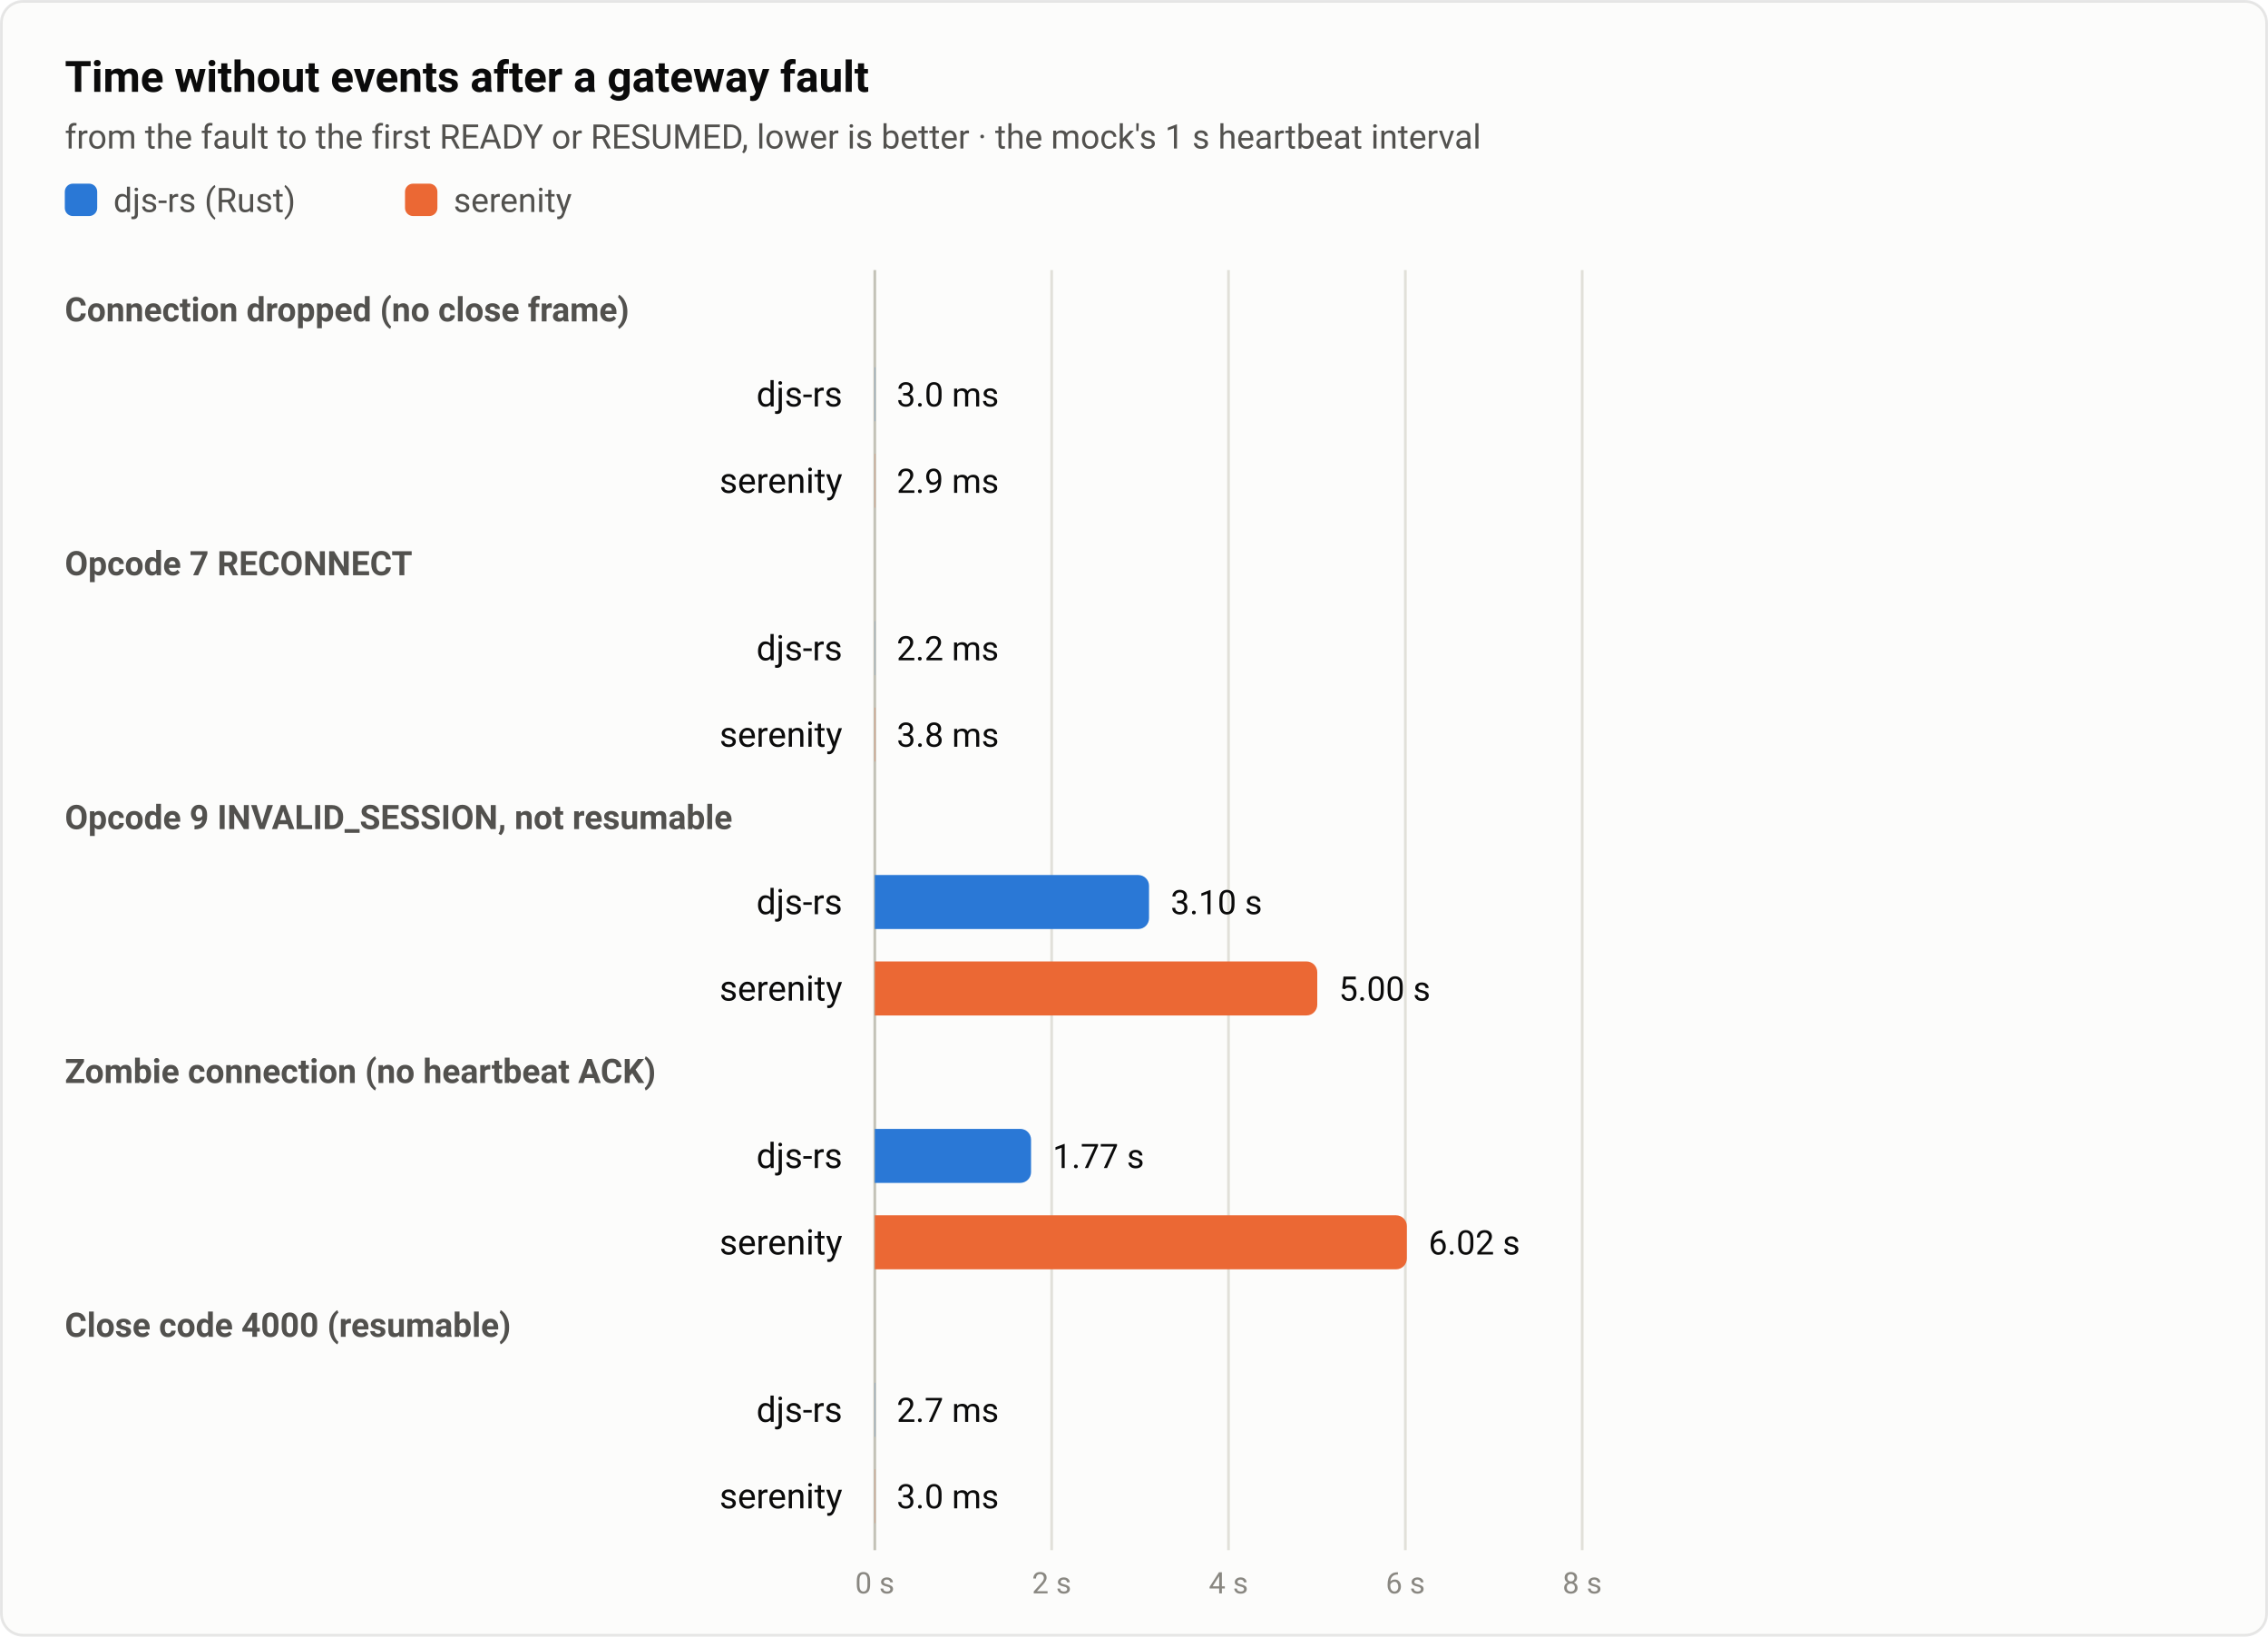
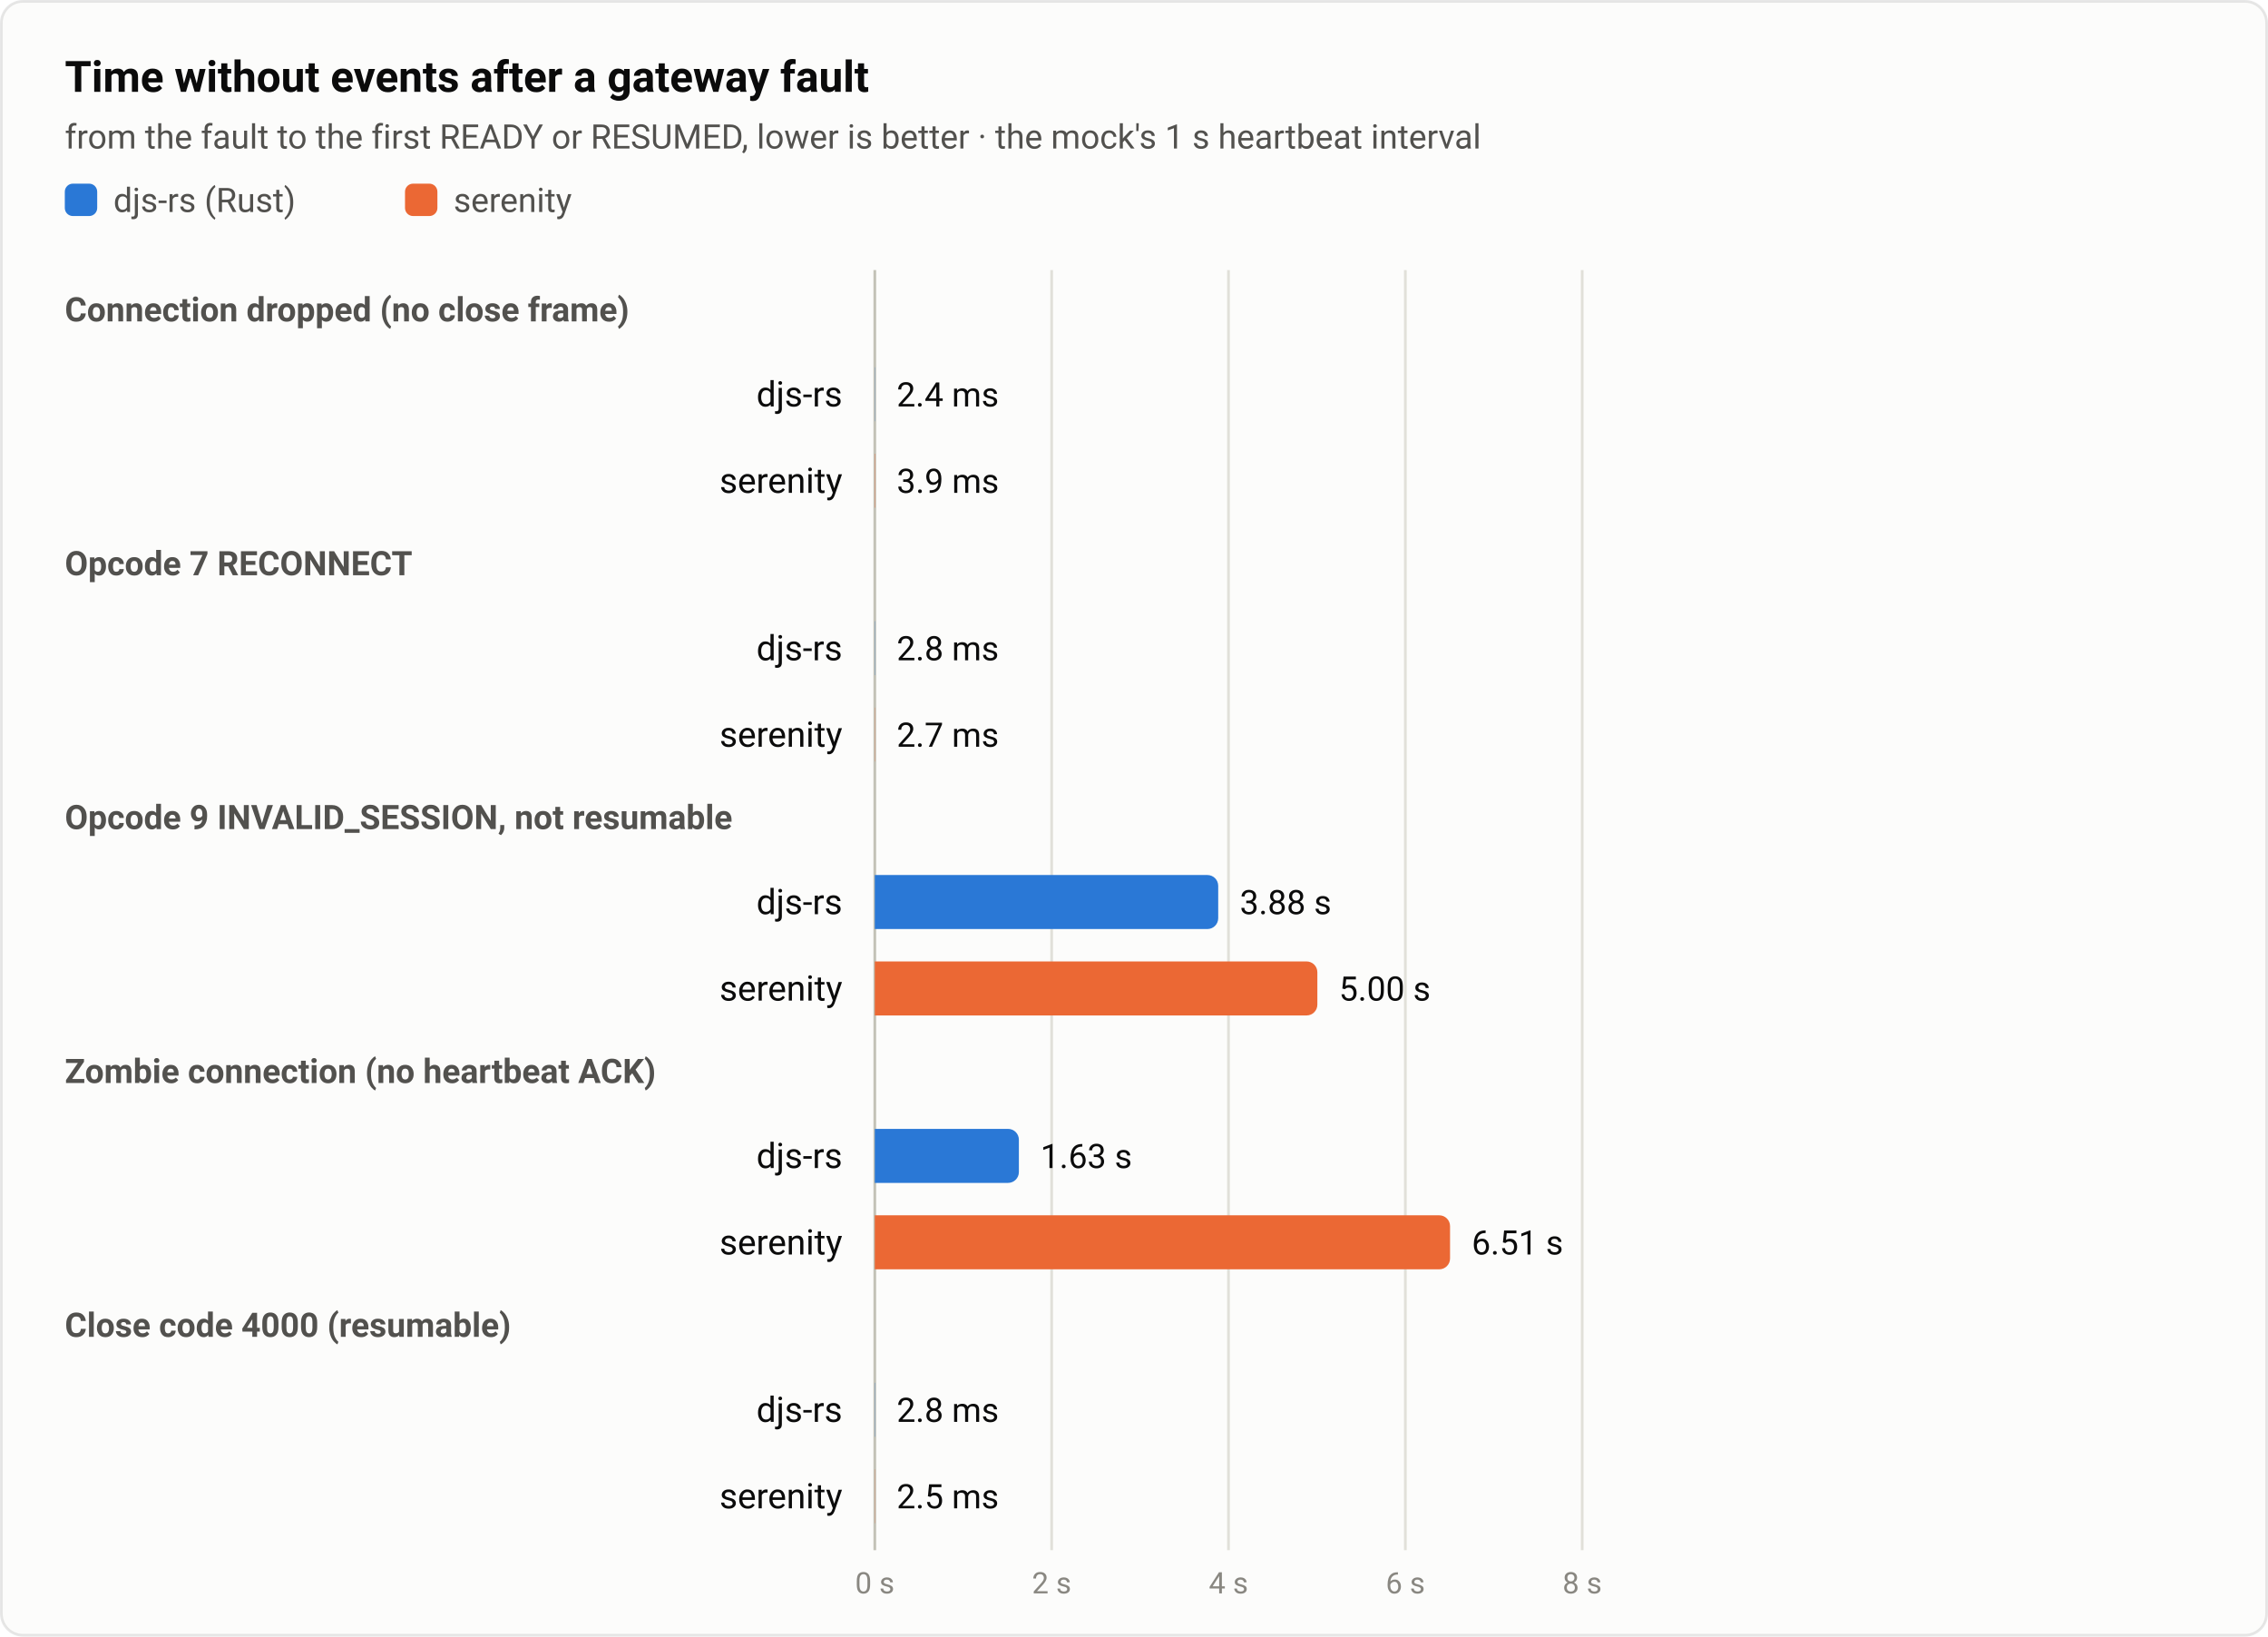
<svg xmlns="http://www.w3.org/2000/svg" width="840" height="606" viewBox="0 0 840 606" role="img" aria-labelledby="title desc" font-family="system-ui, -apple-system, &quot;Segoe UI&quot;, Roboto, sans-serif">
  <rect x="0.5" y="0.5" width="839" height="605" rx="8" fill="#fcfcfb" stroke="rgba(11,11,11,0.10)" />
  <text x="24" y="34" font-size="16" font-weight="600" fill="#0b0b0b">Time without events after a gateway fault</text>
  <text x="24" y="55" font-size="12.5" fill="#52514e">from the fault to the first READY or RESUMED, lower is better · the mock's 1 s heartbeat interval</text>
  <rect x="24" y="68" width="12" height="12" rx="3" fill="#2a78d6" />
  <text x="42" y="78.5" font-size="12.5" fill="#52514e">djs-rs (Rust)</text>
  <rect x="150" y="68" width="12" height="12" rx="3" fill="#eb6834" />
  <text x="168" y="78.5" font-size="12.5" fill="#52514e">serenity</text>
  <line x1="324" y1="100" x2="324" y2="574" stroke="#c3c2b7" stroke-width="1" />
  <text x="324" y="590" font-size="11" text-anchor="middle" fill="#898781" style="font-variant-numeric: tabular-nums">0 s</text>
  <line x1="389.5" y1="100" x2="389.5" y2="574" stroke="#e1e0d9" stroke-width="1" />
  <text x="389.5" y="590" font-size="11" text-anchor="middle" fill="#898781" style="font-variant-numeric: tabular-nums">2 s</text>
  <line x1="455" y1="100" x2="455" y2="574" stroke="#e1e0d9" stroke-width="1" />
  <text x="455" y="590" font-size="11" text-anchor="middle" fill="#898781" style="font-variant-numeric: tabular-nums">4 s</text>
  <line x1="520.5" y1="100" x2="520.5" y2="574" stroke="#e1e0d9" stroke-width="1" />
  <text x="520.5" y="590" font-size="11" text-anchor="middle" fill="#898781" style="font-variant-numeric: tabular-nums">6 s</text>
  <line x1="586" y1="100" x2="586" y2="574" stroke="#e1e0d9" stroke-width="1" />
  <text x="586" y="590" font-size="11" text-anchor="middle" fill="#898781" style="font-variant-numeric: tabular-nums">8 s</text>
  <text x="24" y="119" font-size="12.5" font-weight="600" fill="#52514e">Connection dropped (no close frame)</text>
  <text x="312" y="150.5" font-size="13" text-anchor="end" fill="#0b0b0b">djs-rs</text>
-   <path d="M324,136H324.05A0.05,0.05 0 0 1 324.099,136.05V155.95A0.05,0.05 0 0 1 324.05,156H324Z" fill="#2a78d6" />
-   <text x="332.099" y="150.5" font-size="12.5" fill="#0b0b0b" style="font-variant-numeric: tabular-nums">3.0 ms</text>
+   <path d="M324,136H324.039A0.039,0.039 0 0 1 324.078,136.039V155.961A0.039,0.039 0 0 1 324.039,156H324Z" fill="#2a78d6" />
+   <text x="332.078" y="150.5" font-size="12.5" fill="#0b0b0b" style="font-variant-numeric: tabular-nums">2.4 ms</text>
  <text x="312" y="182.5" font-size="13" text-anchor="end" fill="#0b0b0b">serenity</text>
-   <path d="M324,168H324.047A0.047,0.047 0 0 1 324.094,168.047V187.953A0.047,0.047 0 0 1 324.047,188H324Z" fill="#eb6834" />
-   <text x="332.094" y="182.5" font-size="12.5" fill="#0b0b0b" style="font-variant-numeric: tabular-nums">2.9 ms</text>
+   <path d="M324,168H324.064A0.064,0.064 0 0 1 324.128,168.064V187.936A0.064,0.064 0 0 1 324.064,188H324Z" fill="#eb6834" />
+   <text x="332.128" y="182.5" font-size="12.5" fill="#0b0b0b" style="font-variant-numeric: tabular-nums">3.9 ms</text>
  <text x="24" y="213" font-size="12.5" font-weight="600" fill="#52514e">Opcode 7 RECONNECT</text>
  <text x="312" y="244.5" font-size="13" text-anchor="end" fill="#0b0b0b">djs-rs</text>
-   <path d="M324,230H324.035A0.035,0.035 0 0 1 324.071,230.035V249.965A0.035,0.035 0 0 1 324.035,250H324Z" fill="#2a78d6" />
-   <text x="332.071" y="244.5" font-size="12.5" fill="#0b0b0b" style="font-variant-numeric: tabular-nums">2.2 ms</text>
+   <path d="M324,230H324.046A0.046,0.046 0 0 1 324.092,230.046V249.954A0.046,0.046 0 0 1 324.046,250H324Z" fill="#2a78d6" />
+   <text x="332.092" y="244.5" font-size="12.5" fill="#0b0b0b" style="font-variant-numeric: tabular-nums">2.8 ms</text>
  <text x="312" y="276.5" font-size="13" text-anchor="end" fill="#0b0b0b">serenity</text>
-   <path d="M324,262H324.062A0.062,0.062 0 0 1 324.123,262.062V281.938A0.062,0.062 0 0 1 324.062,282H324Z" fill="#eb6834" />
-   <text x="332.123" y="276.5" font-size="12.5" fill="#0b0b0b" style="font-variant-numeric: tabular-nums">3.8 ms</text>
+   <path d="M324,262H324.044A0.044,0.044 0 0 1 324.089,262.044V281.956A0.044,0.044 0 0 1 324.044,282H324Z" fill="#eb6834" />
+   <text x="332.089" y="276.5" font-size="12.5" fill="#0b0b0b" style="font-variant-numeric: tabular-nums">2.7 ms</text>
  <text x="24" y="307" font-size="12.5" font-weight="600" fill="#52514e">Opcode 9 INVALID_SESSION, not resumable</text>
  <text x="312" y="338.5" font-size="13" text-anchor="end" fill="#0b0b0b">djs-rs</text>
-   <path d="M324,324H421.569A4,4 0 0 1 425.569,328V340A4,4 0 0 1 421.569,344H324Z" fill="#2a78d6" />
-   <text x="433.569" y="338.5" font-size="12.5" fill="#0b0b0b" style="font-variant-numeric: tabular-nums">3.10 s</text>
+   <path d="M324,324H447.188A4,4 0 0 1 451.188,328V340A4,4 0 0 1 447.188,344H324Z" fill="#2a78d6" />
+   <text x="459.188" y="338.5" font-size="12.5" fill="#0b0b0b" style="font-variant-numeric: tabular-nums">3.88 s</text>
  <text x="312" y="370.5" font-size="13" text-anchor="end" fill="#0b0b0b">serenity</text>
-   <path d="M324,356H483.877A4,4 0 0 1 487.877,360V372A4,4 0 0 1 483.877,376H324Z" fill="#eb6834" />
-   <text x="495.877" y="370.5" font-size="12.5" fill="#0b0b0b" style="font-variant-numeric: tabular-nums">5.00 s</text>
+   <path d="M324,356H483.909A4,4 0 0 1 487.909,360V372A4,4 0 0 1 483.909,376H324Z" fill="#eb6834" />
+   <text x="495.909" y="370.5" font-size="12.5" fill="#0b0b0b" style="font-variant-numeric: tabular-nums">5.00 s</text>
  <text x="24" y="401" font-size="12.5" font-weight="600" fill="#52514e">Zombie connection (no heartbeat ACK)</text>
  <text x="312" y="432.5" font-size="13" text-anchor="end" fill="#0b0b0b">djs-rs</text>
-   <path d="M324,418H377.874A4,4 0 0 1 381.874,422V434A4,4 0 0 1 377.874,438H324Z" fill="#2a78d6" />
-   <text x="389.874" y="432.5" font-size="12.5" fill="#0b0b0b" style="font-variant-numeric: tabular-nums">1.77 s</text>
+   <path d="M324,418H373.363A4,4 0 0 1 377.363,422V434A4,4 0 0 1 373.363,438H324Z" fill="#2a78d6" />
+   <text x="385.363" y="432.5" font-size="12.5" fill="#0b0b0b" style="font-variant-numeric: tabular-nums">1.63 s</text>
  <text x="312" y="464.5" font-size="13" text-anchor="end" fill="#0b0b0b">serenity</text>
-   <path d="M324,450H517.06A4,4 0 0 1 521.06,454V466A4,4 0 0 1 517.06,470H324Z" fill="#eb6834" />
-   <text x="529.06" y="464.5" font-size="12.5" fill="#0b0b0b" style="font-variant-numeric: tabular-nums">6.02 s</text>
+   <path d="M324,450H533.056A4,4 0 0 1 537.056,454V466A4,4 0 0 1 533.056,470H324Z" fill="#eb6834" />
+   <text x="545.056" y="464.5" font-size="12.5" fill="#0b0b0b" style="font-variant-numeric: tabular-nums">6.51 s</text>
  <text x="24" y="495" font-size="12.5" font-weight="600" fill="#52514e">Close code 4000 (resumable)</text>
  <text x="312" y="526.5" font-size="13" text-anchor="end" fill="#0b0b0b">djs-rs</text>
-   <path d="M324,512H324.044A0.044,0.044 0 0 1 324.089,512.044V531.956A0.044,0.044 0 0 1 324.044,532H324Z" fill="#2a78d6" />
-   <text x="332.089" y="526.5" font-size="12.5" fill="#0b0b0b" style="font-variant-numeric: tabular-nums">2.7 ms</text>
+   <path d="M324,512H324.046A0.046,0.046 0 0 1 324.093,512.046V531.954A0.046,0.046 0 0 1 324.046,532H324Z" fill="#2a78d6" />
+   <text x="332.093" y="526.5" font-size="12.5" fill="#0b0b0b" style="font-variant-numeric: tabular-nums">2.8 ms</text>
  <text x="312" y="558.5" font-size="13" text-anchor="end" fill="#0b0b0b">serenity</text>
-   <path d="M324,544H324.049A0.049,0.049 0 0 1 324.097,544.049V563.951A0.049,0.049 0 0 1 324.049,564H324Z" fill="#eb6834" />
-   <text x="332.097" y="558.5" font-size="12.5" fill="#0b0b0b" style="font-variant-numeric: tabular-nums">3.0 ms</text>
+   <path d="M324,544H324.04A0.04,0.04 0 0 1 324.081,544.04V563.96A0.04,0.04 0 0 1 324.04,564H324Z" fill="#eb6834" />
+   <text x="332.081" y="558.5" font-size="12.5" fill="#0b0b0b" style="font-variant-numeric: tabular-nums">2.5 ms</text>
</svg>
